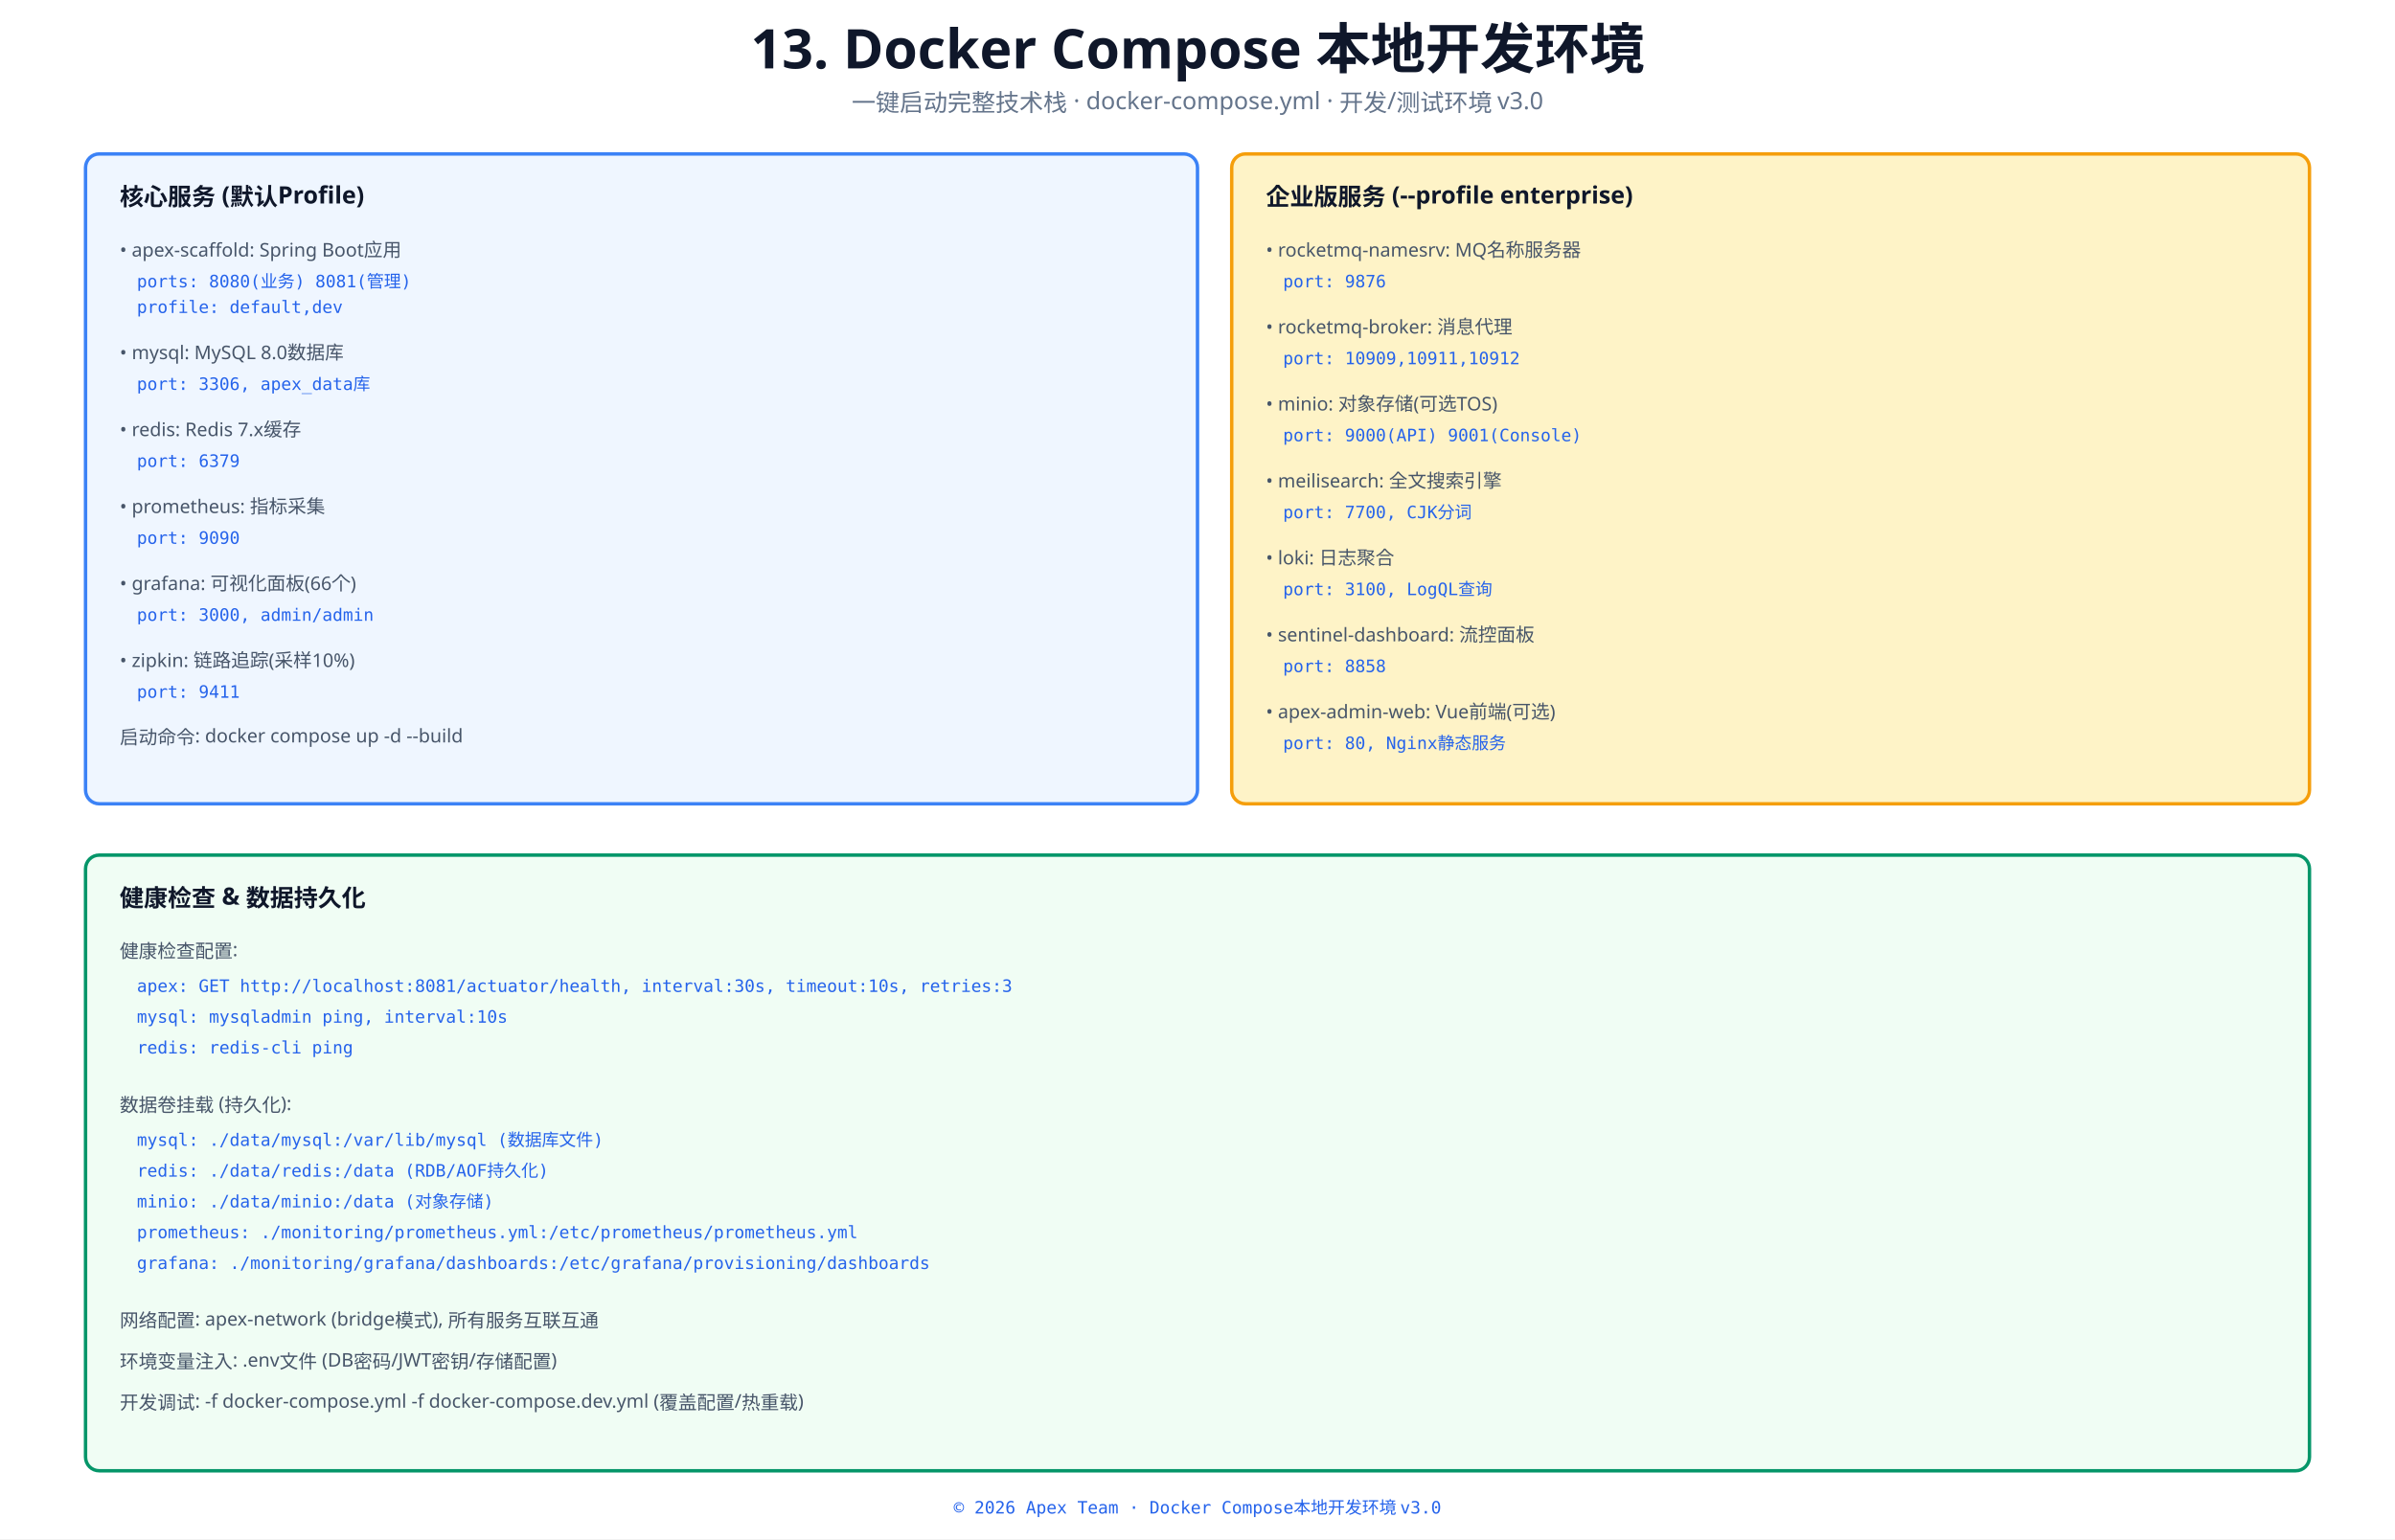
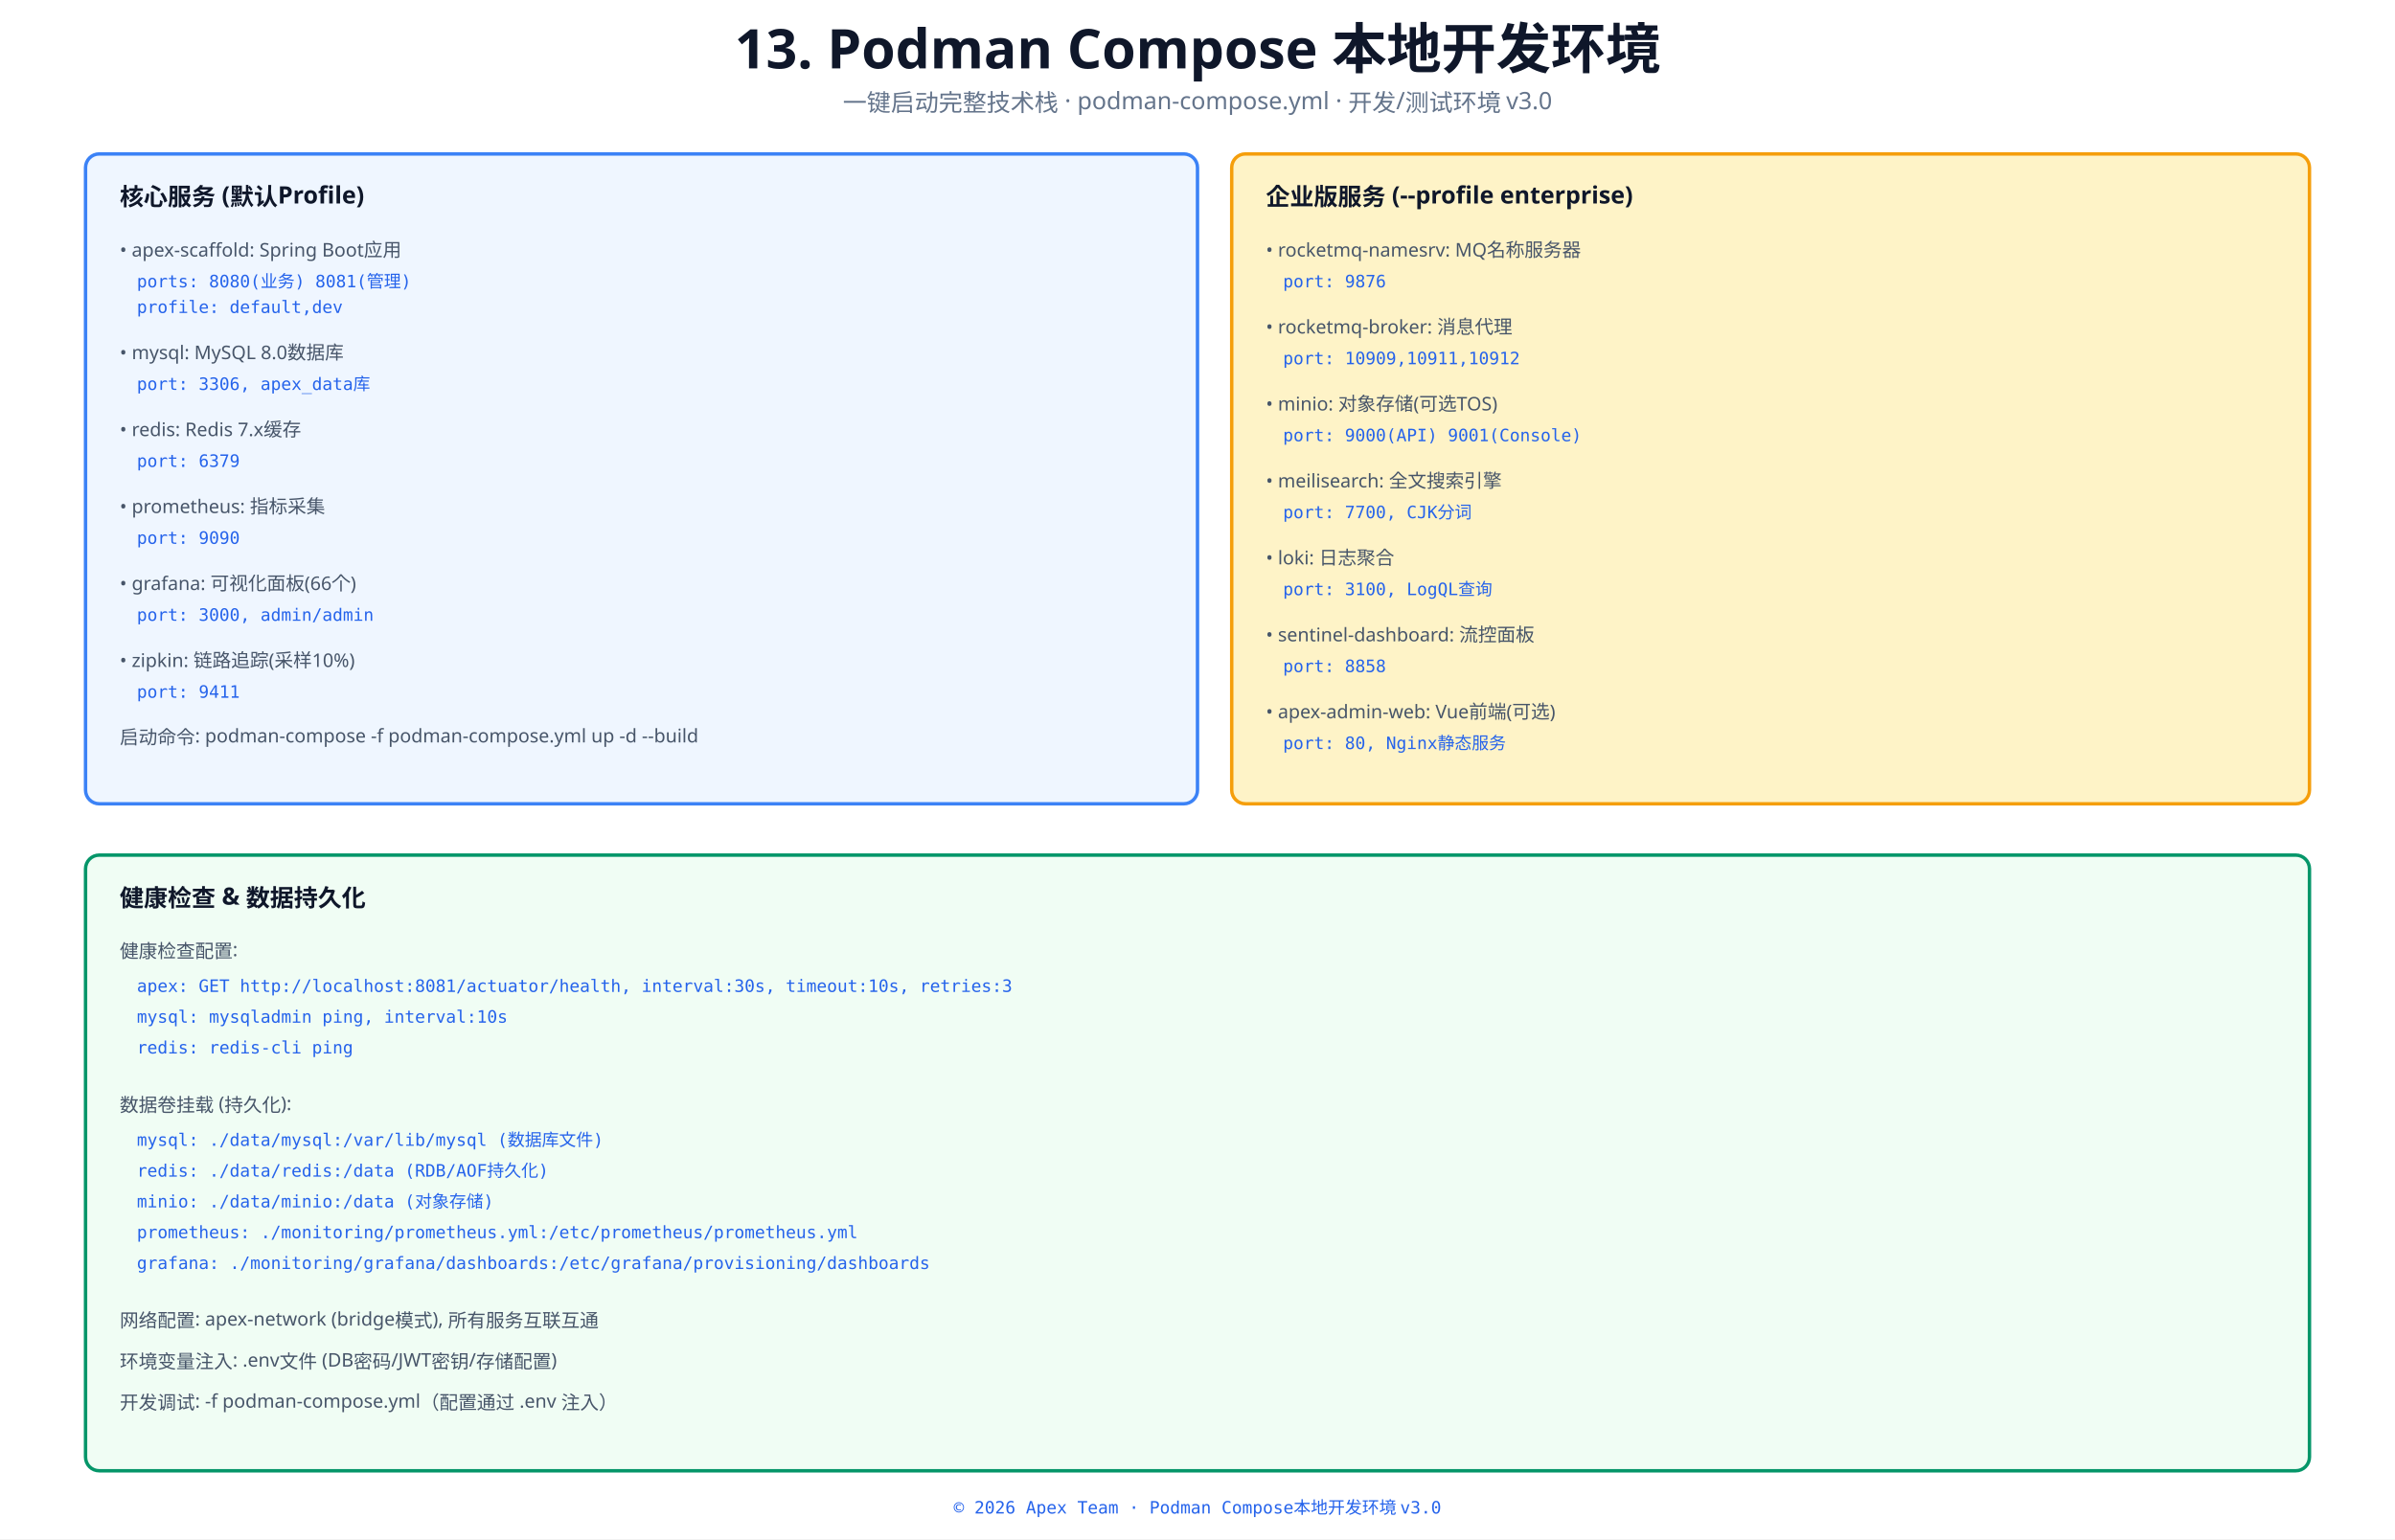
<svg xmlns="http://www.w3.org/2000/svg" viewBox="0 0 1400 900" width="1400" height="900">
  <defs>
    <style>.title{font:700 32px sans-serif;fill:#0f172a;text-anchor:middle}.subtitle{font:500 14px sans-serif;fill:#64748b;text-anchor:middle}.box-title{font:600 14px sans-serif;fill:#0f172a}.text{font:400 11px sans-serif;fill:#475569}.code{font:400 10px monospace;fill:#2563eb}</style>
  </defs>
  <rect width="1400" height="900" fill="#fff" />
-   <text x="700" y="40" class="title">13. Docker Compose 本地开发环境</text>
-   <text x="700" y="65" class="subtitle">一键启动完整技术栈 · docker-compose.yml · 开发/测试环境 v3.0</text>
+   <text x="700" y="40" class="title">13. Podman Compose 本地开发环境</text>
+   <text x="700" y="65" class="subtitle">一键启动完整技术栈 · podman-compose.yml · 开发/测试环境 v3.0</text>
  <rect x="50" y="90" width="650" height="380" rx="8" fill="#eff6ff" stroke="#3b82f6" stroke-width="2" />
  <text x="70" y="120" class="box-title">核心服务 (默认Profile)</text>
  <text x="70" y="150" class="text">• apex-scaffold: Spring Boot应用</text>
  <text x="80" y="168" class="code">ports: 8080(业务) 8081(管理)</text>
  <text x="80" y="183" class="code">profile: default,dev</text>
  <text x="70" y="210" class="text">• mysql: MySQL 8.0数据库</text>
  <text x="80" y="228" class="code">port: 3306, apex_data库</text>
  <text x="70" y="255" class="text">• redis: Redis 7.x缓存</text>
  <text x="80" y="273" class="code">port: 6379</text>
  <text x="70" y="300" class="text">• prometheus: 指标采集</text>
  <text x="80" y="318" class="code">port: 9090</text>
  <text x="70" y="345" class="text">• grafana: 可视化面板(66个)</text>
  <text x="80" y="363" class="code">port: 3000, admin/admin</text>
  <text x="70" y="390" class="text">• zipkin: 链路追踪(采样10%)</text>
  <text x="80" y="408" class="code">port: 9411</text>
-   <text x="70" y="435" class="text">启动命令: docker compose up -d --build</text>
+   <text x="70" y="435" class="text">启动命令: podman-compose -f podman-compose.yml up -d --build</text>
  <rect x="720" y="90" width="630" height="380" rx="8" fill="#fef3c7" stroke="#f59e0b" stroke-width="2" />
  <text x="740" y="120" class="box-title">企业版服务 (--profile enterprise)</text>
  <text x="740" y="150" class="text">• rocketmq-namesrv: MQ名称服务器</text>
  <text x="750" y="168" class="code">port: 9876</text>
  <text x="740" y="195" class="text">• rocketmq-broker: 消息代理</text>
  <text x="750" y="213" class="code">port: 10909,10911,10912</text>
  <text x="740" y="240" class="text">• minio: 对象存储(可选TOS)</text>
  <text x="750" y="258" class="code">port: 9000(API) 9001(Console)</text>
  <text x="740" y="285" class="text">• meilisearch: 全文搜索引擎</text>
  <text x="750" y="303" class="code">port: 7700, CJK分词</text>
  <text x="740" y="330" class="text">• loki: 日志聚合</text>
  <text x="750" y="348" class="code">port: 3100, LogQL查询</text>
  <text x="740" y="375" class="text">• sentinel-dashboard: 流控面板</text>
  <text x="750" y="393" class="code">port: 8858</text>
  <text x="740" y="420" class="text">• apex-admin-web: Vue前端(可选)</text>
  <text x="750" y="438" class="code">port: 80, Nginx静态服务</text>
  <rect x="50" y="500" width="1300" height="360" rx="8" fill="#f0fdf4" stroke="#059669" stroke-width="2" />
  <text x="70" y="530" class="box-title">健康检查 &amp; 数据持久化</text>
  <text x="70" y="560" class="text">健康检查配置:</text>
  <text x="80" y="580" class="code">apex: GET http://localhost:8081/actuator/health, interval:30s, timeout:10s, retries:3</text>
  <text x="80" y="598" class="code">mysql: mysqladmin ping, interval:10s</text>
  <text x="80" y="616" class="code">redis: redis-cli ping</text>
  <text x="70" y="650" class="text">数据卷挂载 (持久化):</text>
  <text x="80" y="670" class="code">mysql: ./data/mysql:/var/lib/mysql (数据库文件)</text>
  <text x="80" y="688" class="code">redis: ./data/redis:/data (RDB/AOF持久化)</text>
  <text x="80" y="706" class="code">minio: ./data/minio:/data (对象存储)</text>
  <text x="80" y="724" class="code">prometheus: ./monitoring/prometheus.yml:/etc/prometheus/prometheus.yml</text>
  <text x="80" y="742" class="code">grafana: ./monitoring/grafana/dashboards:/etc/grafana/provisioning/dashboards</text>
  <text x="70" y="776" class="text">网络配置: apex-network (bridge模式), 所有服务互联互通</text>
  <text x="70" y="800" class="text">环境变量注入: .env文件 (DB密码/JWT密钥/存储配置)</text>
-   <text x="70" y="824" class="text">开发调试: -f docker-compose.yml -f docker-compose.dev.yml (覆盖配置/热重载)</text>
-   <text x="700" y="885" class="code" text-anchor="middle">© 2026 Apex Team · Docker Compose本地开发环境 v3.0</text>
+   <text x="70" y="824" class="text">开发调试: -f podman-compose.yml（配置通过 .env 注入）</text>
+   <text x="700" y="885" class="code" text-anchor="middle">© 2026 Apex Team · Podman Compose本地开发环境 v3.0</text>
</svg>
